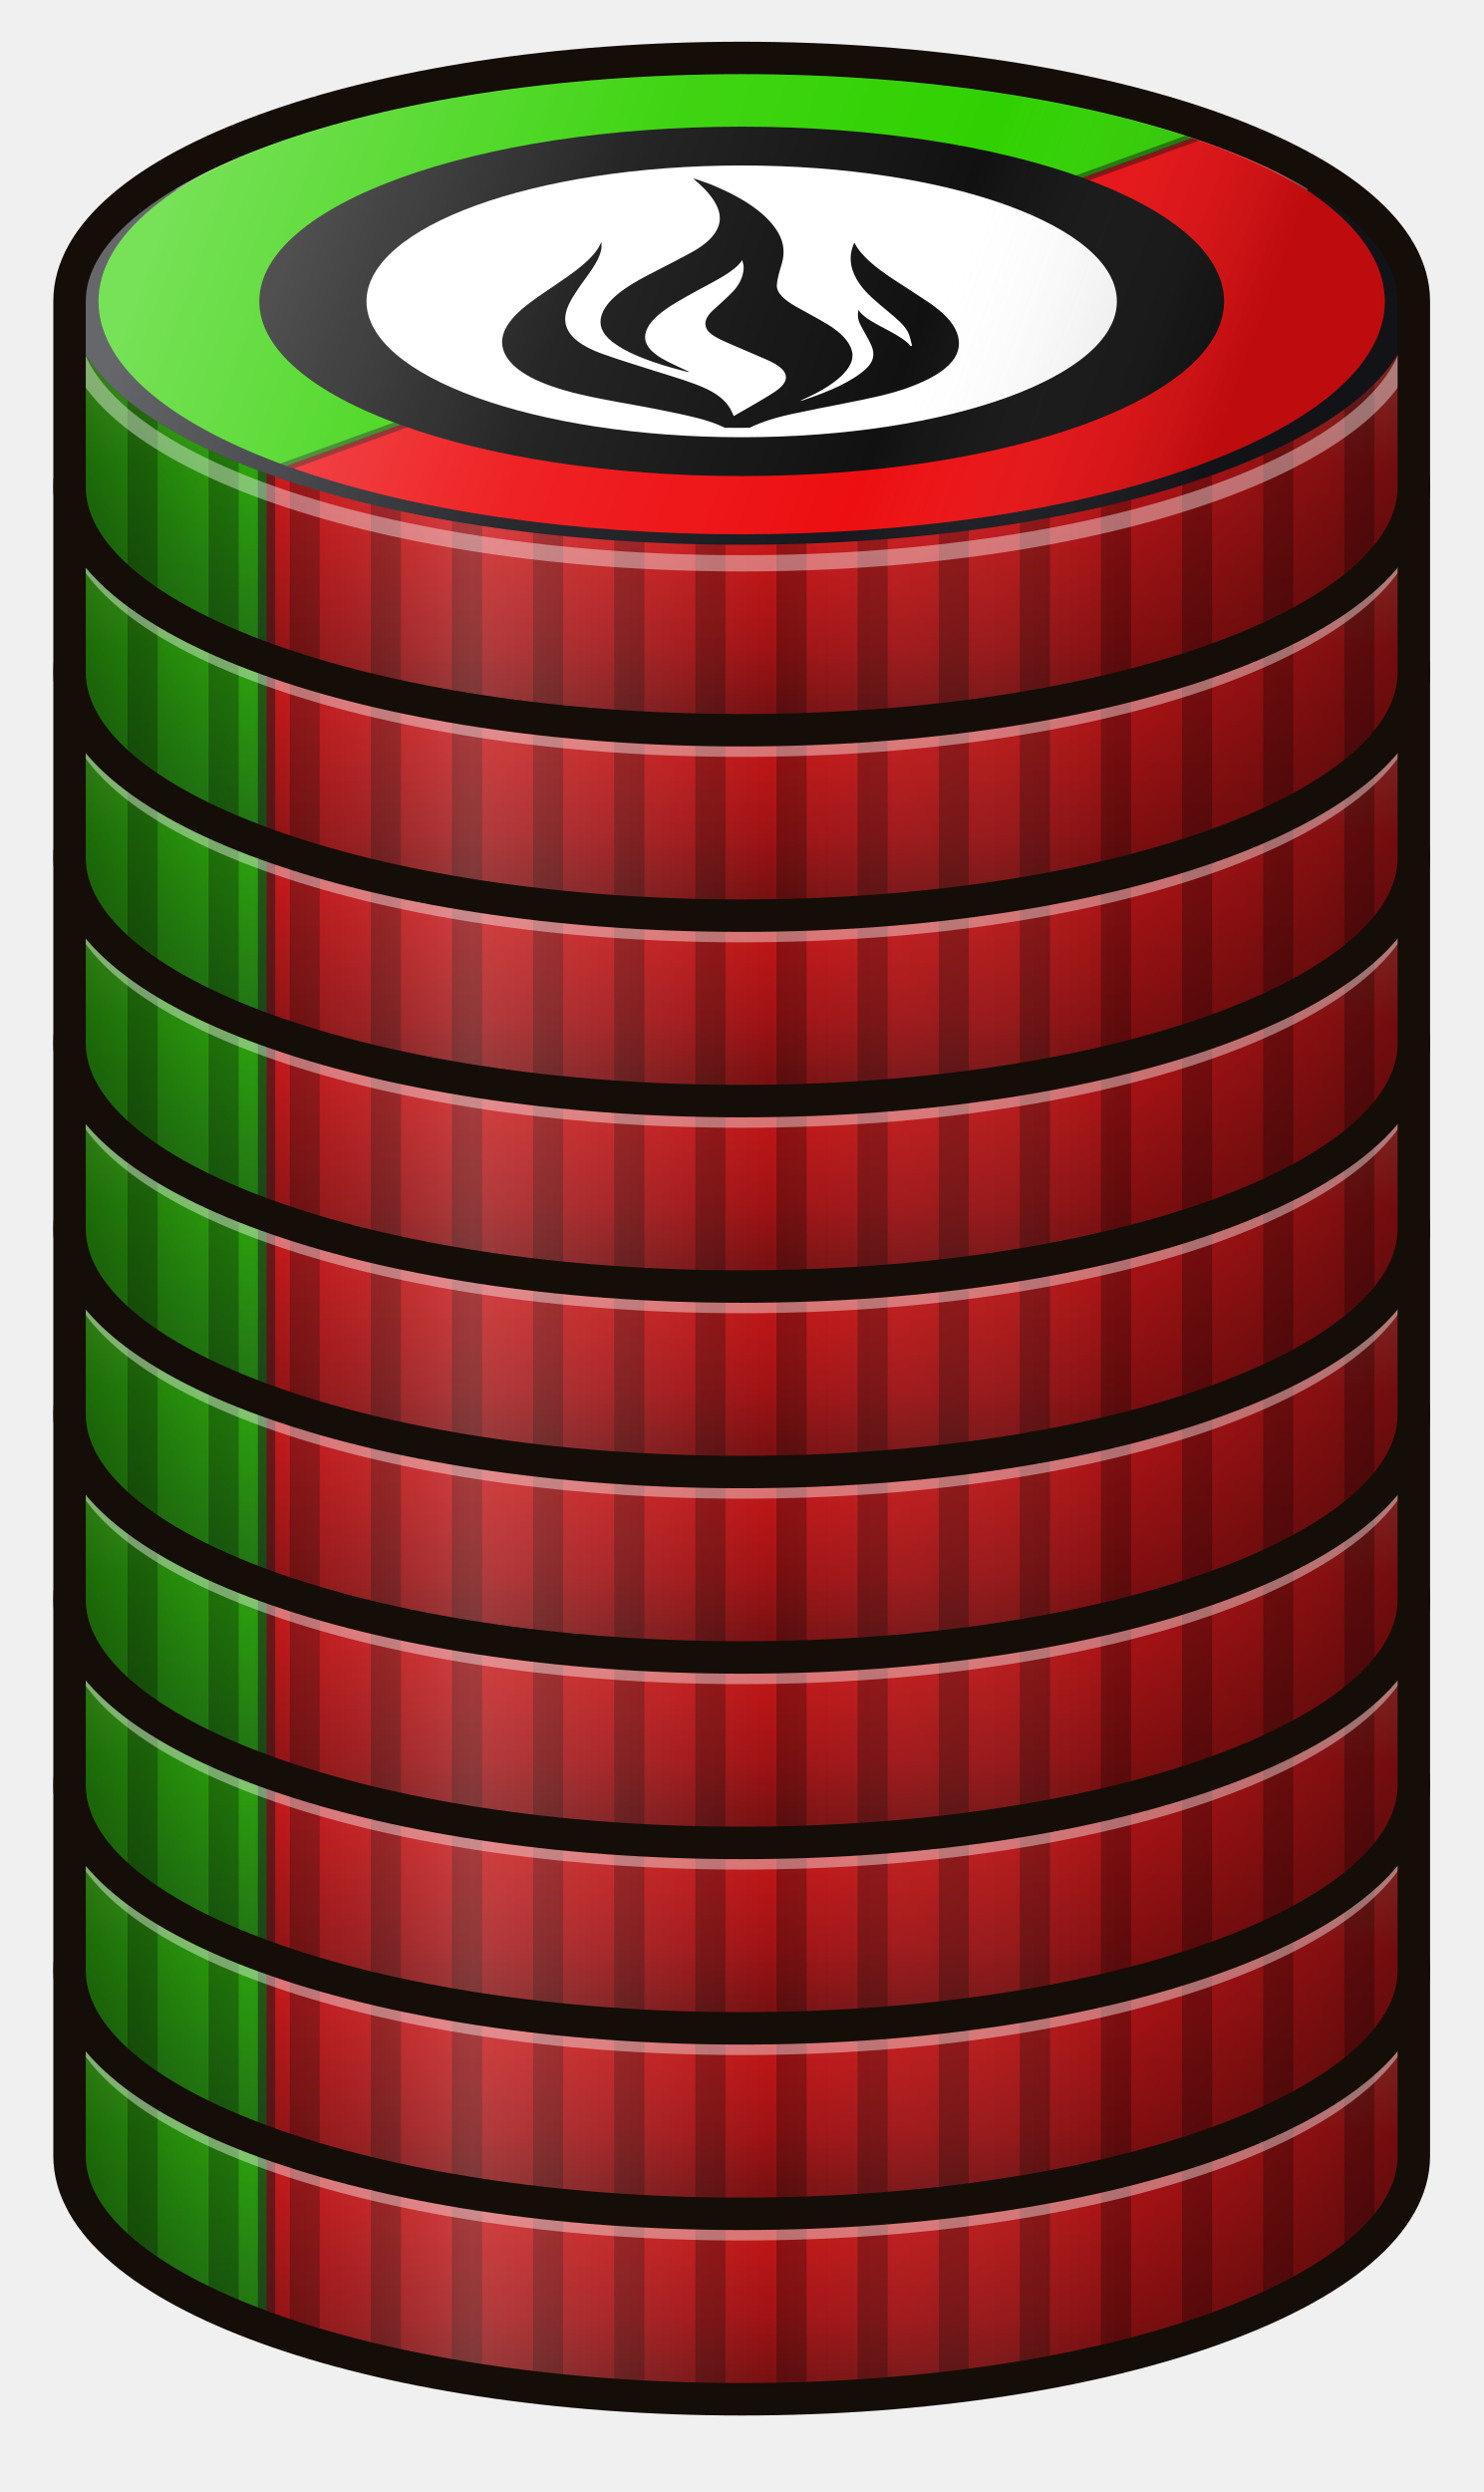
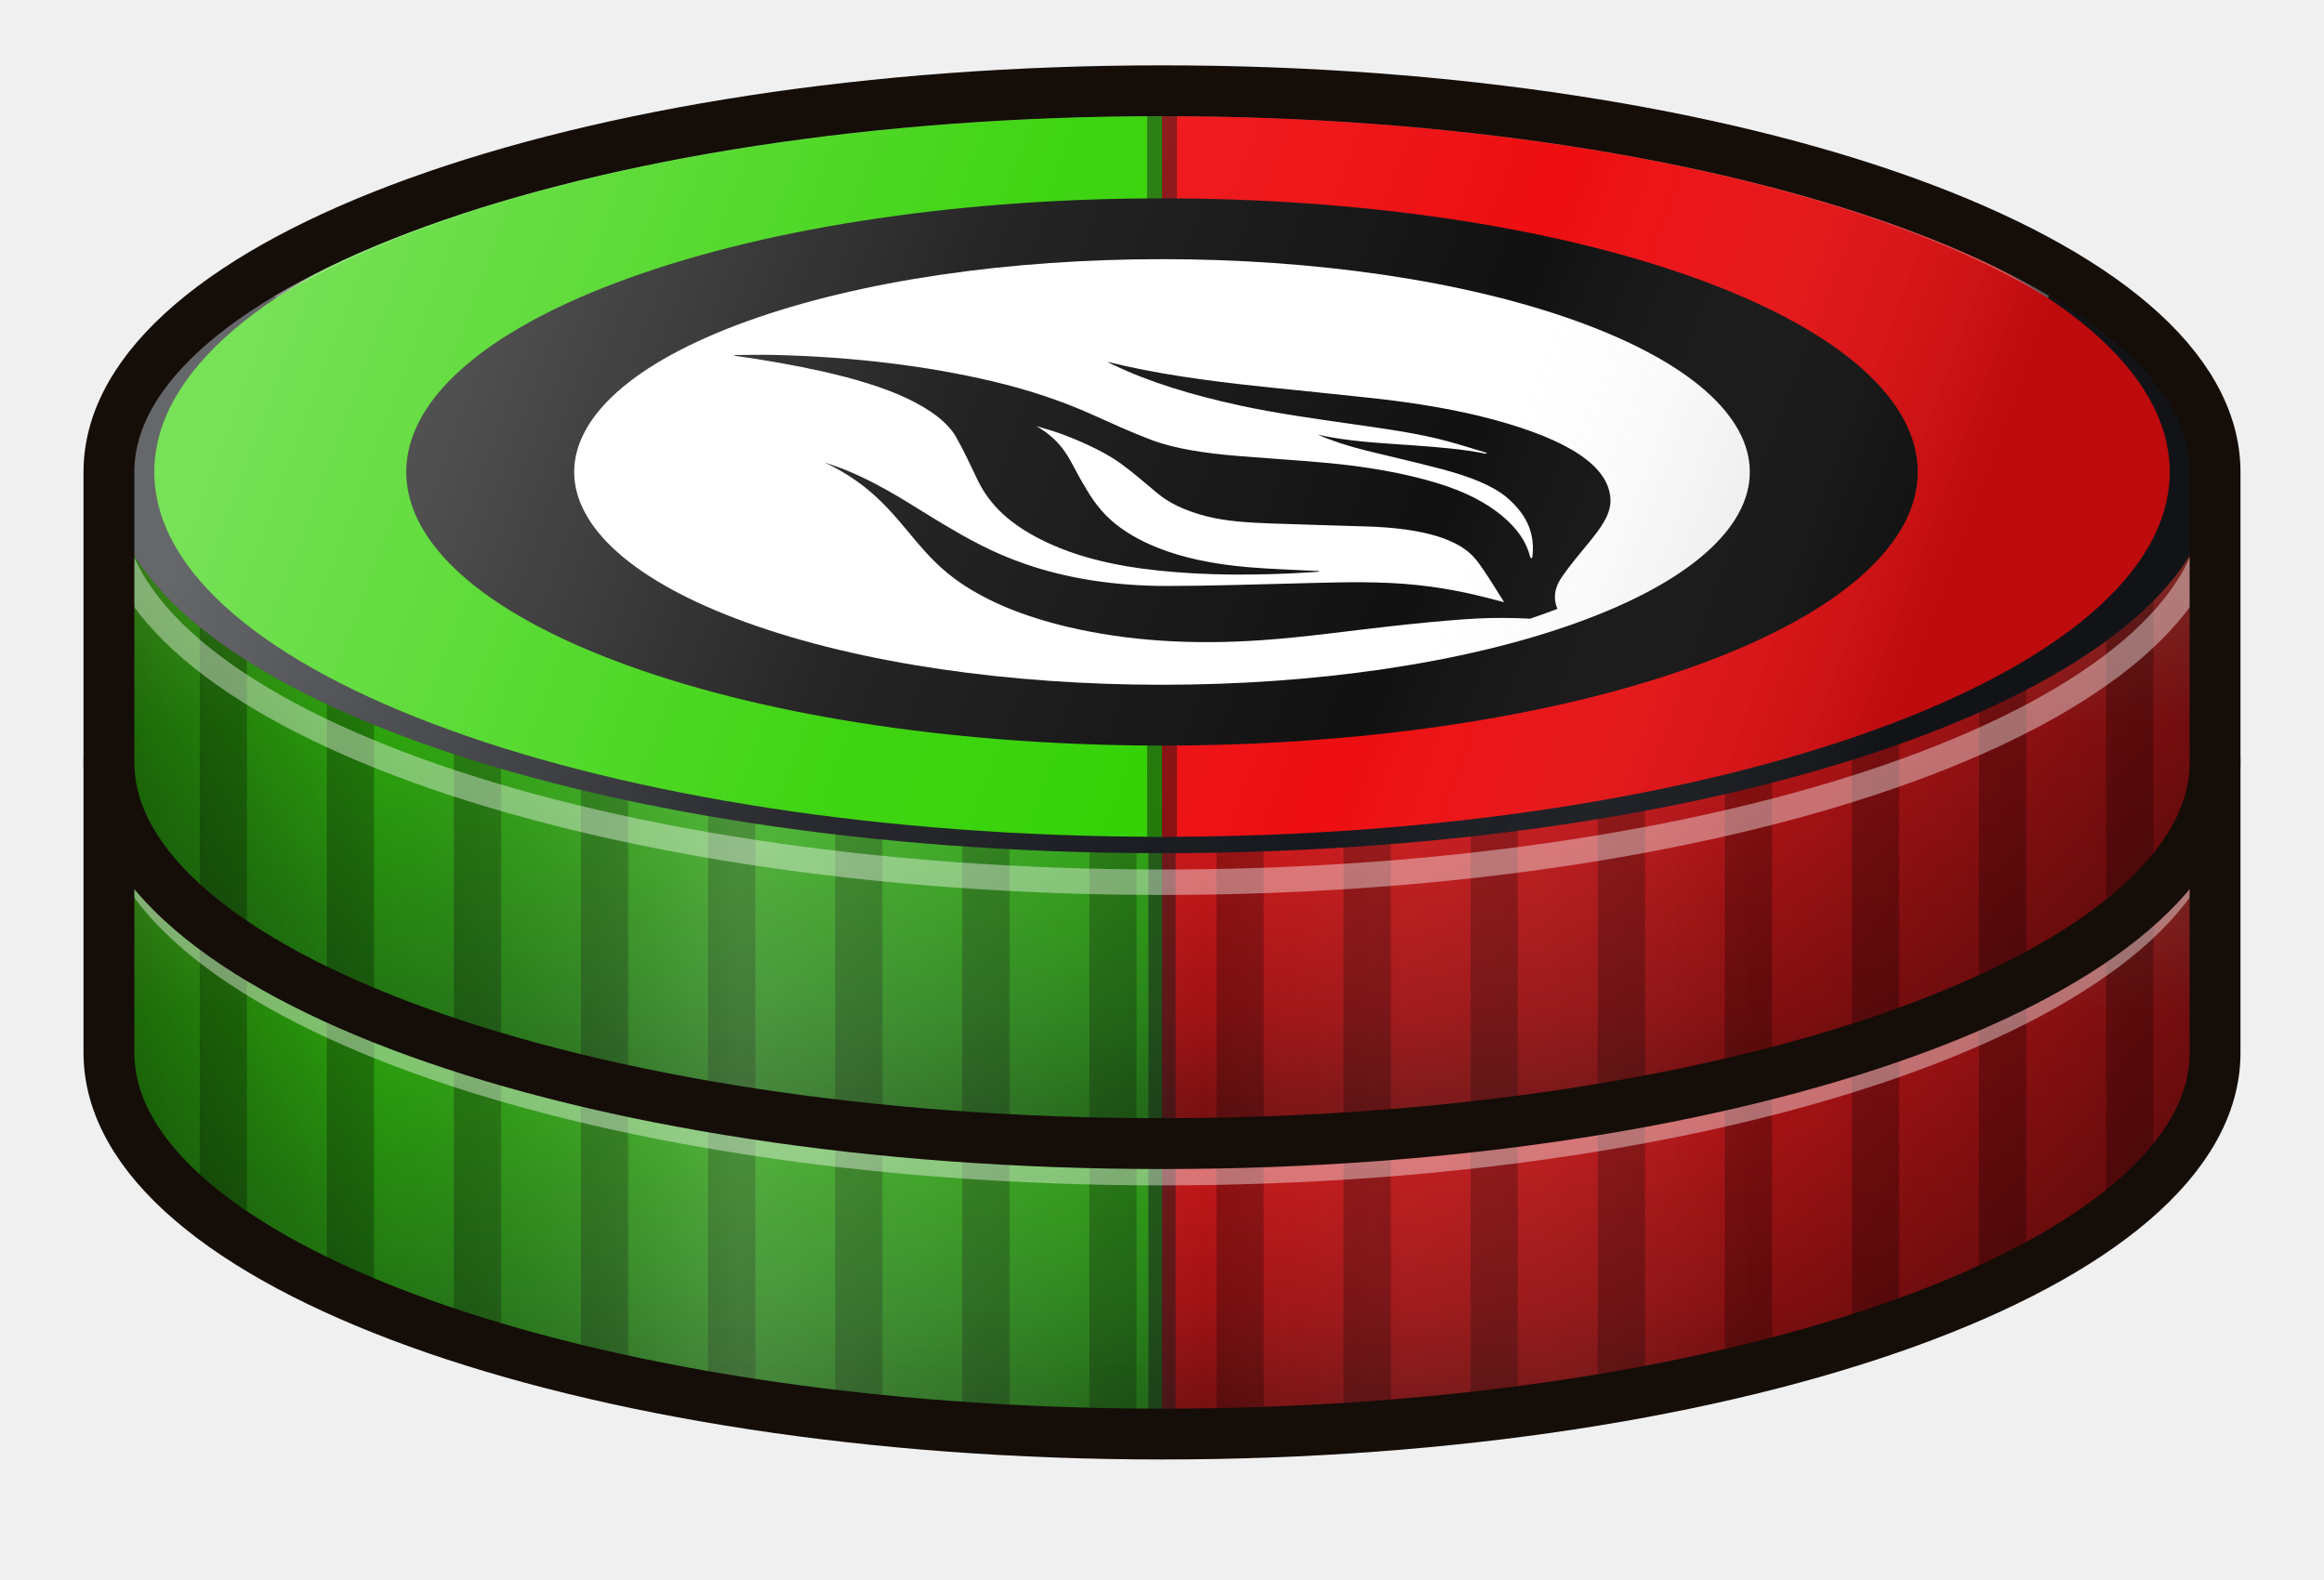
- <svg xmlns="http://www.w3.org/2000/svg" xmlns:xlink="http://www.w3.org/1999/xlink" viewBox="0 0 128 215" width="128" height="215">
+ <svg xmlns="http://www.w3.org/2000/svg" xmlns:xlink="http://www.w3.org/1999/xlink" viewBox="0 0 128 87" width="128" height="87">
  <defs>
    <linearGradient id="wr" x1="0" y1="24" x2="0" y2="61" gradientUnits="userSpaceOnUse">
      <stop offset="0" stop-color="#ff6152" />
      <stop offset="0.35" stop-color="#e30f12" />
      <stop offset="0.78" stop-color="#9c0608" />
      <stop offset="1" stop-color="#5e0304" />
    </linearGradient>
    <linearGradient id="wg" x1="0" y1="24" x2="0" y2="61" gradientUnits="userSpaceOnUse">
      <stop offset="0" stop-color="#63e52c" />
      <stop offset="0.35" stop-color="#28b303" />
      <stop offset="0.78" stop-color="#1a7a09" />
      <stop offset="1" stop-color="#0f5205" />
    </linearGradient>
    <linearGradient id="curve" x1="2" y1="0" x2="118" y2="0" gradientUnits="userSpaceOnUse">
      <stop offset="0" stop-color="#000000" stop-opacity="0.45" />
      <stop offset="0.13" stop-color="#000000" stop-opacity="0.10" />
      <stop offset="0.30" stop-color="#ffffff" stop-opacity="0.18" />
      <stop offset="0.52" stop-color="#ffffff" stop-opacity="0" />
      <stop offset="0.78" stop-color="#000000" stop-opacity="0.18" />
      <stop offset="1" stop-color="#000000" stop-opacity="0.52" />
    </linearGradient>
    <linearGradient id="gloss" x1="14" y1="6" x2="100" y2="38" gradientUnits="userSpaceOnUse">
      <stop offset="0" stop-color="#ffffff" stop-opacity="0.34" />
      <stop offset="0.4" stop-color="#ffffff" stop-opacity="0.08" />
      <stop offset="0.7" stop-color="#ffffff" stop-opacity="0" />
      <stop offset="1" stop-color="#000000" stop-opacity="0.20" />
    </linearGradient>
    <pattern id="mill" width="7" height="8" patternUnits="userSpaceOnUse">
      <rect x="0" y="0" width="7" height="8" fill="#ffffff" fill-opacity="0.05" />
      <rect x="0" y="0" width="2.6" height="8" fill="#000000" fill-opacity="0.26" />
    </pattern>
    <clipPath id="wallc">
      <path d="M2,23 l0,16 a58,21 0 0 0 116,0 l0,-16 a58,21 0 0 0 -116,0 z" />
    </clipPath>
    <clipPath id="facec">
      <ellipse cx="60" cy="23" rx="58" ry="21" />
    </clipPath>
    <clipPath id="fclip">
      <circle cx="0" cy="0" r="31.5" />
    </clipPath>
    <g id="logoart">
      <path d="M 21.816,98.184 A 54,54 0 0 1 98.184,21.816 Z" fill="#30d100" />
      <path d="M 21.816,98.184 A 54,54 0 0 0 98.184,21.816 Z" fill="#ed0e11" />
      <line x1="21.8" y1="98.2" x2="98.2" y2="21.8" stroke="#0a0a0c" stroke-opacity="0.45" stroke-width="1.6" />
      <circle cx="60" cy="60" r="40.5" fill="#111111" />
      <circle cx="60" cy="60" r="31.5" fill="#ffffff" />
      <g transform="matrix(1.26,0,0,1.26,59.71459,49.63493)">
        <g clip-path="url(#fclip)">
          <g transform="matrix(0.13,0,0,0.13,-56.16,-32.76)">
            <path fill="#111111" d="m 431.48,504.54 c -5.24,-10.41 -12.36,-18.75 -21.62,-24.98 -6.91,-4.65 -14.21,-8.76 -21.56,-12.69 -12.95,-6.93 -26.54,-12.66 -38.78,-20.91 -19.24,-12.96 -31.77,-30.57 -36.56,-53.37 -3.66,-17.46 -2.13,-34.69 2.89,-51.71 4.01,-13.6 10.35,-26.15 16.95,-38.6 7.71,-14.54 15.86,-28.87 21.81,-44.28 3.39,-8.77 5.94,-17.76 7.2,-27.11 0,3.69 0.24,7.4 -0.04,11.07 -1.48,19.17 -7.44,37.4 -11.94,55.94 -3.57,14.72 -6.92,29.46 -6.53,44.78 0.46,18.05 6.14,34.08 19.02,46.86 9.15,9.09 19.11,17.38 28.83,25.89 8.46,7.41 17.32,14.37 24.28,23.36 7.48,9.66 11.24,20.77 13.22,32.63 0.32,1.93 0.63,3.86 1.02,6.22 4.22,-6.71 8.24,-12.99 12.15,-19.34 2.97,-4.81 5.94,-9.63 8.66,-14.58 8.98,-16.34 8,-31.83 -4.22,-46.28 -6.7,-7.92 -13.41,-15.82 -20.01,-23.82 -4.83,-5.86 -9.23,-12.01 -10.54,-19.77 -1.49,-8.9 0.02,-17.43 3.25,-25.74 3.45,-8.89 7.2,-17.67 10.28,-26.69 3.52,-10.29 5.13,-21.02 5.5,-31.89 0.14,-4.19 -0.28,-8.39 -0.74,-12.61 -3.91,16.79 -14.43,29.92 -23.51,43.8 -7.15,10.93 -14.4,21.79 -19.47,33.9 -3.78,9.03 -6.23,18.4 -6.71,28.2 -0.59,11.95 2.26,23.17 8.54,33.28 3.76,6.07 8.44,11.56 12.72,17.31 0.36,0.49 0.75,0.96 1.13,1.44 l -0.39,0.49 c -2.78,-2 -5.65,-3.89 -8.33,-6.02 -12.9,-10.23 -23.86,-22.09 -30.76,-37.27 -5.35,-11.77 -6.76,-24.15 -5.31,-36.9 2.41,-21.24 11.63,-39.66 23.7,-56.9 7.63,-10.9 15.43,-21.7 22.75,-32.81 7.31,-11.11 11.78,-23.44 13.48,-36.65 1.58,-12.32 0.38,-24.49 -2.45,-36.55 -2.43,-10.38 -6,-20.36 -10.24,-30.13 l 0.47,-0.43 c 3.18,3.14 6.6,6.08 9.51,9.45 16.8,19.42 27.96,41.68 33.29,66.83 3.12,14.73 3.44,29.56 1.84,44.51 -1.06,9.89 -2.25,19.82 -2.49,29.75 -0.27,11.05 3.86,21.06 9.7,30.3 5.19,8.22 10.8,16.18 15.83,24.48 7.27,12.01 11.77,25.09 13,39.09 1.06,12.19 -1.32,23.97 -5.7,35.33 -4.68,12.14 -11.42,23.07 -19.75,33.04 -0.28,0.34 -0.5,0.73 -0.98,1.42 0.58,-0.2 0.81,-0.21 0.94,-0.33 13.86,-12.66 25.56,-26.91 32.56,-44.59 4.2,-10.61 4.64,-21.64 2.92,-32.71 -1.55,-9.97 -3.84,-19.83 -5.69,-29.75 -1.3,-6.98 -1.62,-14.03 -0.96,-21.16 2.41,11.44 9.46,20.38 15.71,29.77 4.45,6.69 8.7,13.49 10.95,21.34 l 0.78,-0.11 c -0.52,-5.46 -0.86,-10.95 -1.6,-16.38 -1.57,-11.65 -6.36,-22.27 -10.97,-32.92 -5.36,-12.4 -10.87,-24.73 -14.2,-37.9 -4.6,-18.21 -6.04,-36.6 -3.4,-55.24 0.17,-1.22 0.27,-2.44 0.62,-3.65 3.31,18.57 10.98,35.38 19.91,51.69 5.97,10.9 12.18,21.66 18.06,32.61 7.08,13.2 12.26,27.14 14.41,42.02 4.35,30.04 -2.87,56.63 -24.51,78.55 -9.21,9.33 -20.5,15.79 -31.95,21.98 -9.44,5.1 -18.91,10.16 -28.11,15.67 -11.91,7.14 -21.38,16.78 -27.83,29.82 z" />
          </g>
        </g>
      </g>
    </g>
    <filter id="dim1" color-interpolation-filters="sRGB">
      <feComponentTransfer>
        <feFuncR type="linear" slope="0.82" />
        <feFuncG type="linear" slope="0.82" />
        <feFuncB type="linear" slope="0.86" />
      </feComponentTransfer>
    </filter>
    <filter id="dim2" color-interpolation-filters="sRGB">
      <feComponentTransfer>
        <feFuncR type="linear" slope="0.62" />
        <feFuncG type="linear" slope="0.62" />
        <feFuncB type="linear" slope="0.7" />
      </feComponentTransfer>
    </filter>
    <filter id="soft" x="-40%" y="-40%" width="180%" height="180%">
      <feGaussianBlur stdDeviation="3" />
    </filter>
-     <g id="c0">
+     <g id="c45">
      <path d="M2,23 a58,21 0 0 1 116,0 l0,16 a58,21 0 0 1 -116,0 z" fill="url(#wr)" />
      <g clip-path="url(#wallc)">
-         <rect x="2.0" y="23" width="17.0" height="38" fill="url(#wg)" />
-         <line x1="19.0" y1="23" x2="19.0" y2="60.8" stroke="#0a0a0c" stroke-opacity="0.5" stroke-width="1.5" />
+         <rect x="2.0" y="23" width="58.0" height="38" fill="url(#wg)" />
+         <line x1="60.0" y1="23" x2="60.0" y2="60.8" stroke="#0a0a0c" stroke-opacity="0.5" stroke-width="1.5" />
        <rect x="2" y="23" width="116" height="38" fill="url(#mill)" />
        <path d="M2,23 l0,16 a58,21 0 0 0 116,0 l0,-16 a58,21 0 0 0 -116,0 z" fill="url(#curve)" />
        <path d="M2,24.6 a58,21 0 0 0 116,0" fill="none" stroke="#ffffff" stroke-opacity="0.4" stroke-width="1.4" />
      </g>
      <ellipse cx="60" cy="23" rx="58" ry="21" fill="#16181d" />
      <g transform="translate(60,23) scale(1.02778,0.37216) translate(-60,-60)">
-         <use href="#logoart" xlink:href="#logoart" transform="rotate(0 60 60)" />
+         <use href="#logoart" xlink:href="#logoart" transform="rotate(-45 60 60)" />
      </g>
      <g clip-path="url(#facec)">
        <rect x="2" y="2" width="116" height="42" fill="url(#gloss)" />
      </g>
      <path d="M10.9,12.9 A56.7,20.2 0 0 1 109.1,12.9" fill="none" stroke="#ffffff" stroke-opacity="0.28" stroke-width="1.2" />
      <path d="M2,23 a58,21 0 0 1 116,0 l0,16 a58,21 0 0 1 -116,0 z" fill="none" stroke="#150d08" stroke-width="2.8" stroke-linejoin="round" />
    </g>
  </defs>
  <g>
-     <use href="#c0" xlink:href="#c0" transform="translate(4.0 147.0)" />
-     <use href="#c0" xlink:href="#c0" transform="translate(4.0 131.0)" />
-     <use href="#c0" xlink:href="#c0" transform="translate(4.0 115.0)" />
-     <use href="#c0" xlink:href="#c0" transform="translate(4.0 99.0)" />
-     <use href="#c0" xlink:href="#c0" transform="translate(4.0 83.0)" />
-     <use href="#c0" xlink:href="#c0" transform="translate(4.0 67.0)" />
-     <use href="#c0" xlink:href="#c0" transform="translate(4.0 51.0)" />
-     <use href="#c0" xlink:href="#c0" transform="translate(4.0 35.0)" />
-     <use href="#c0" xlink:href="#c0" transform="translate(4.0 19.0)" />
-     <use href="#c0" xlink:href="#c0" transform="translate(4.0 3.0)" />
+     <use href="#c45" xlink:href="#c45" transform="translate(4.0 19.0)" />
+     <use href="#c45" xlink:href="#c45" transform="translate(4.0 3.0)" />
  </g>
</svg>
